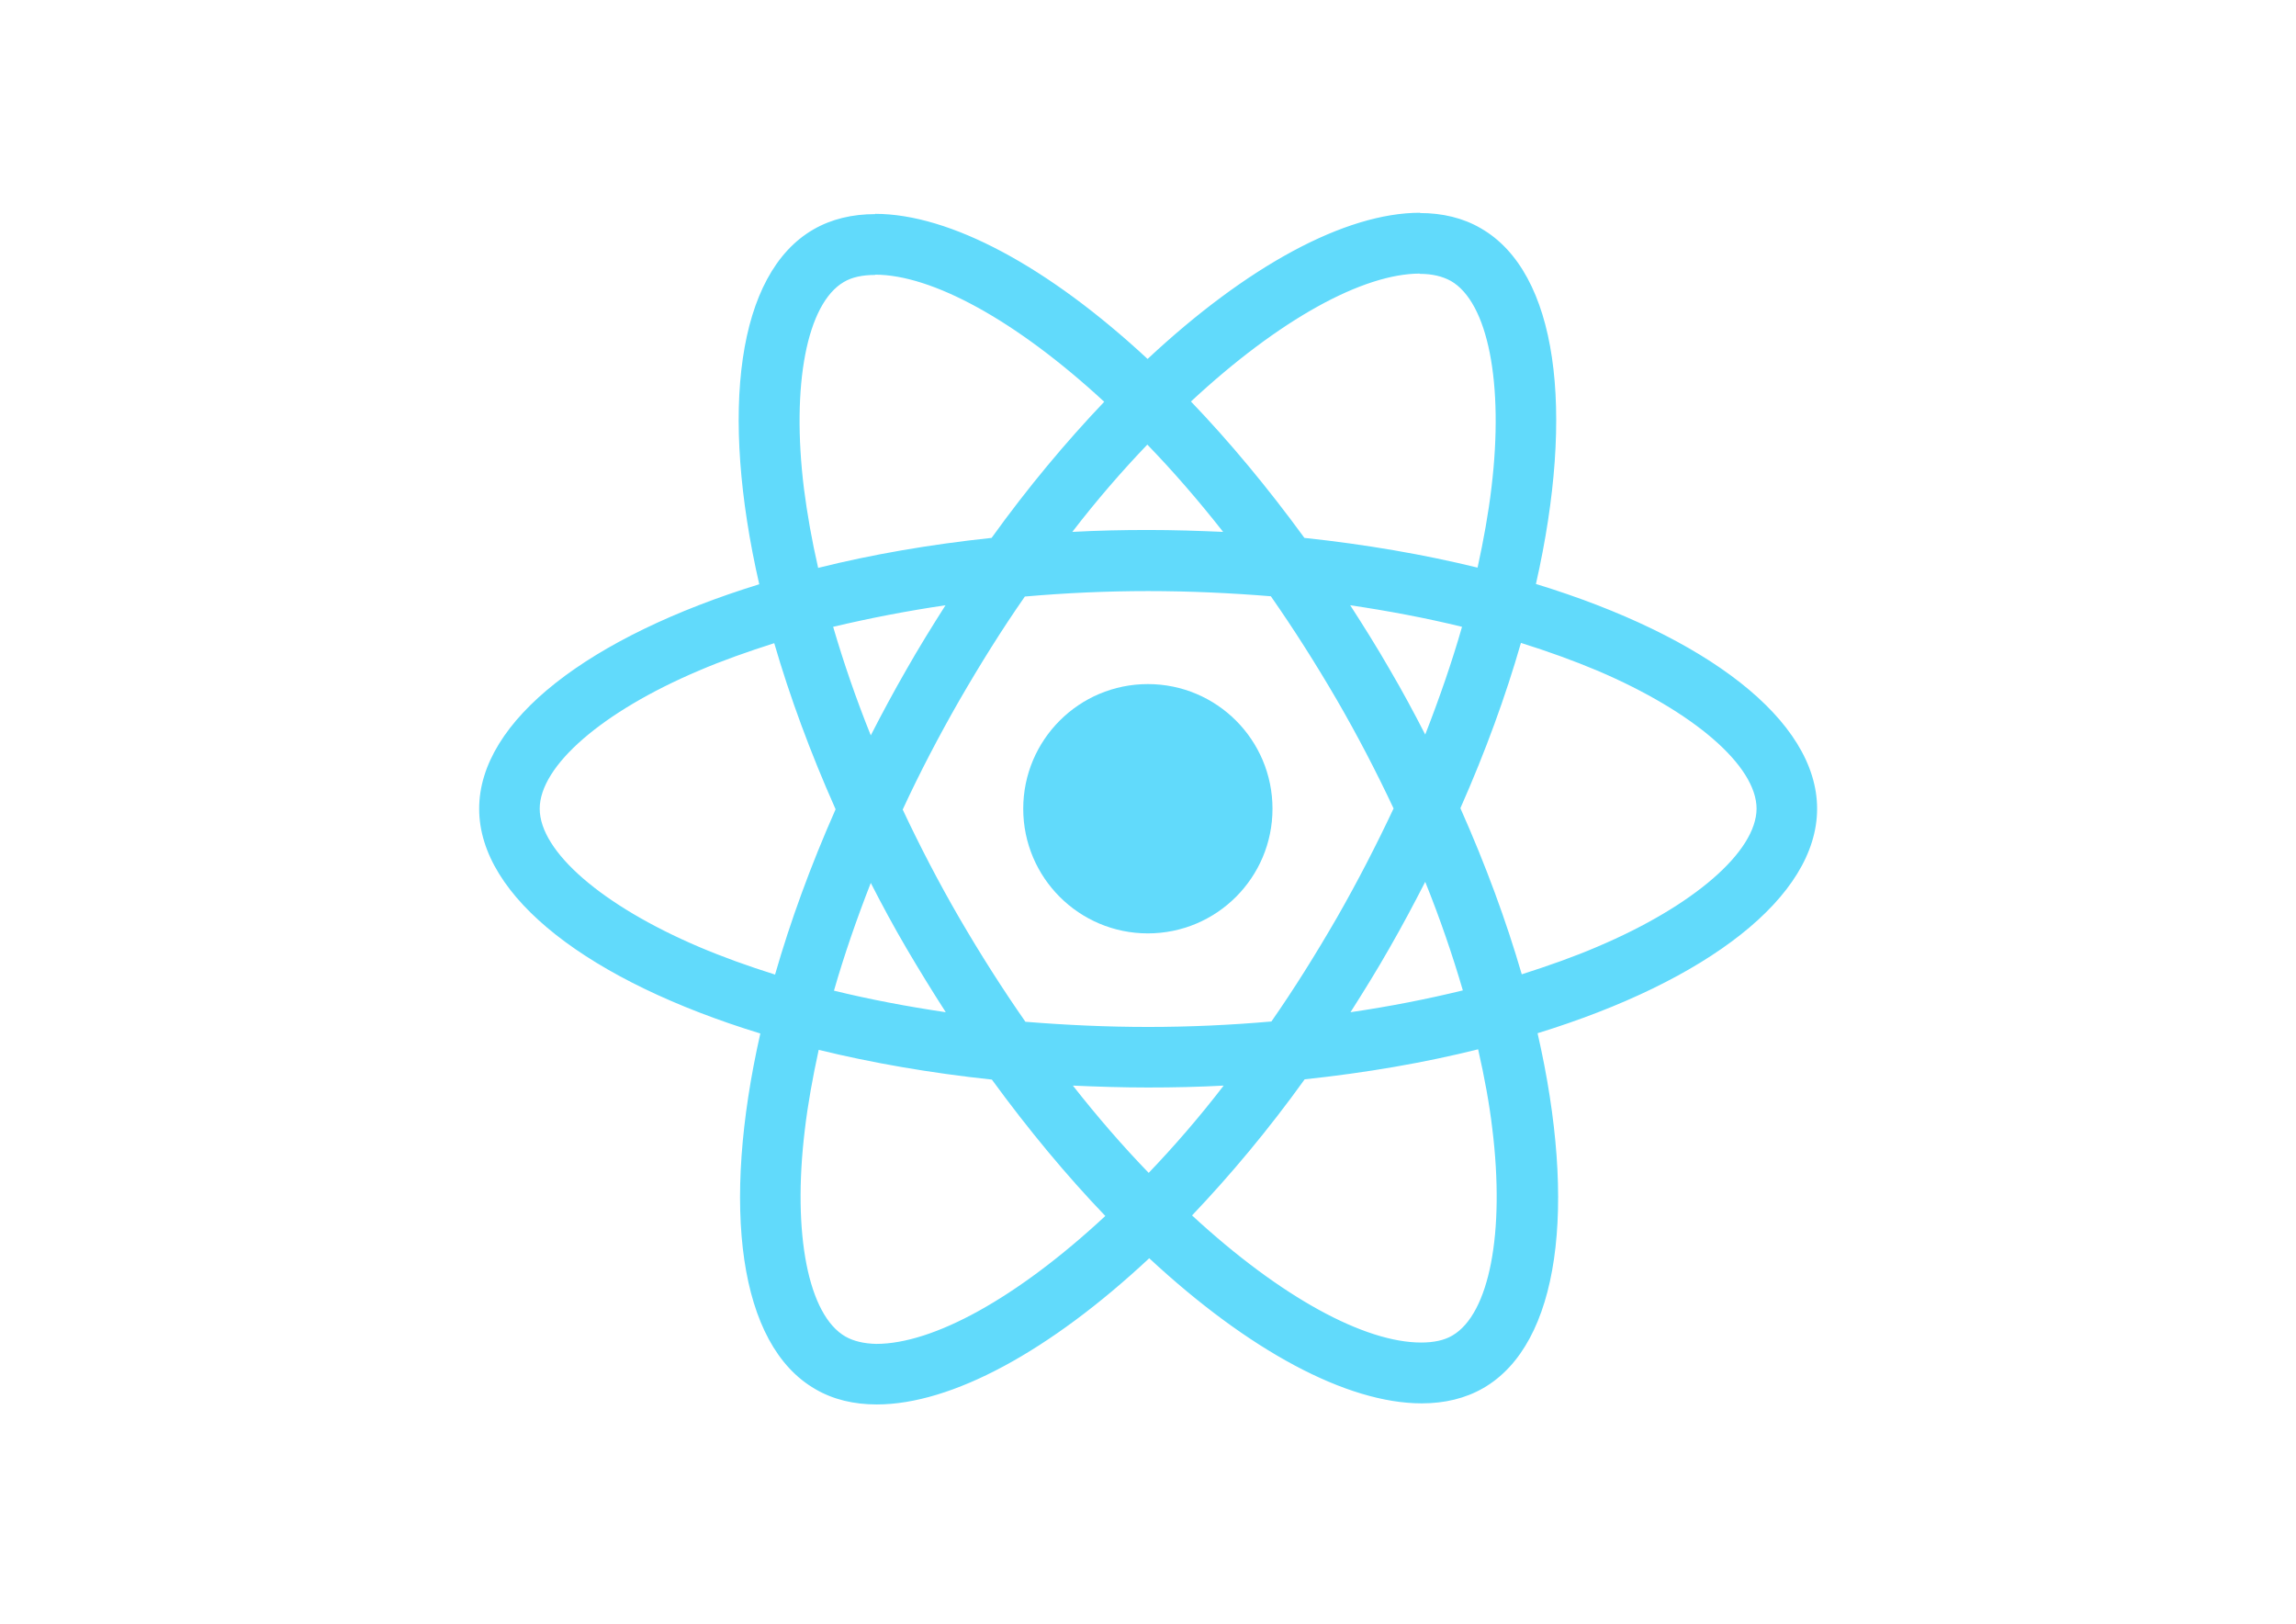
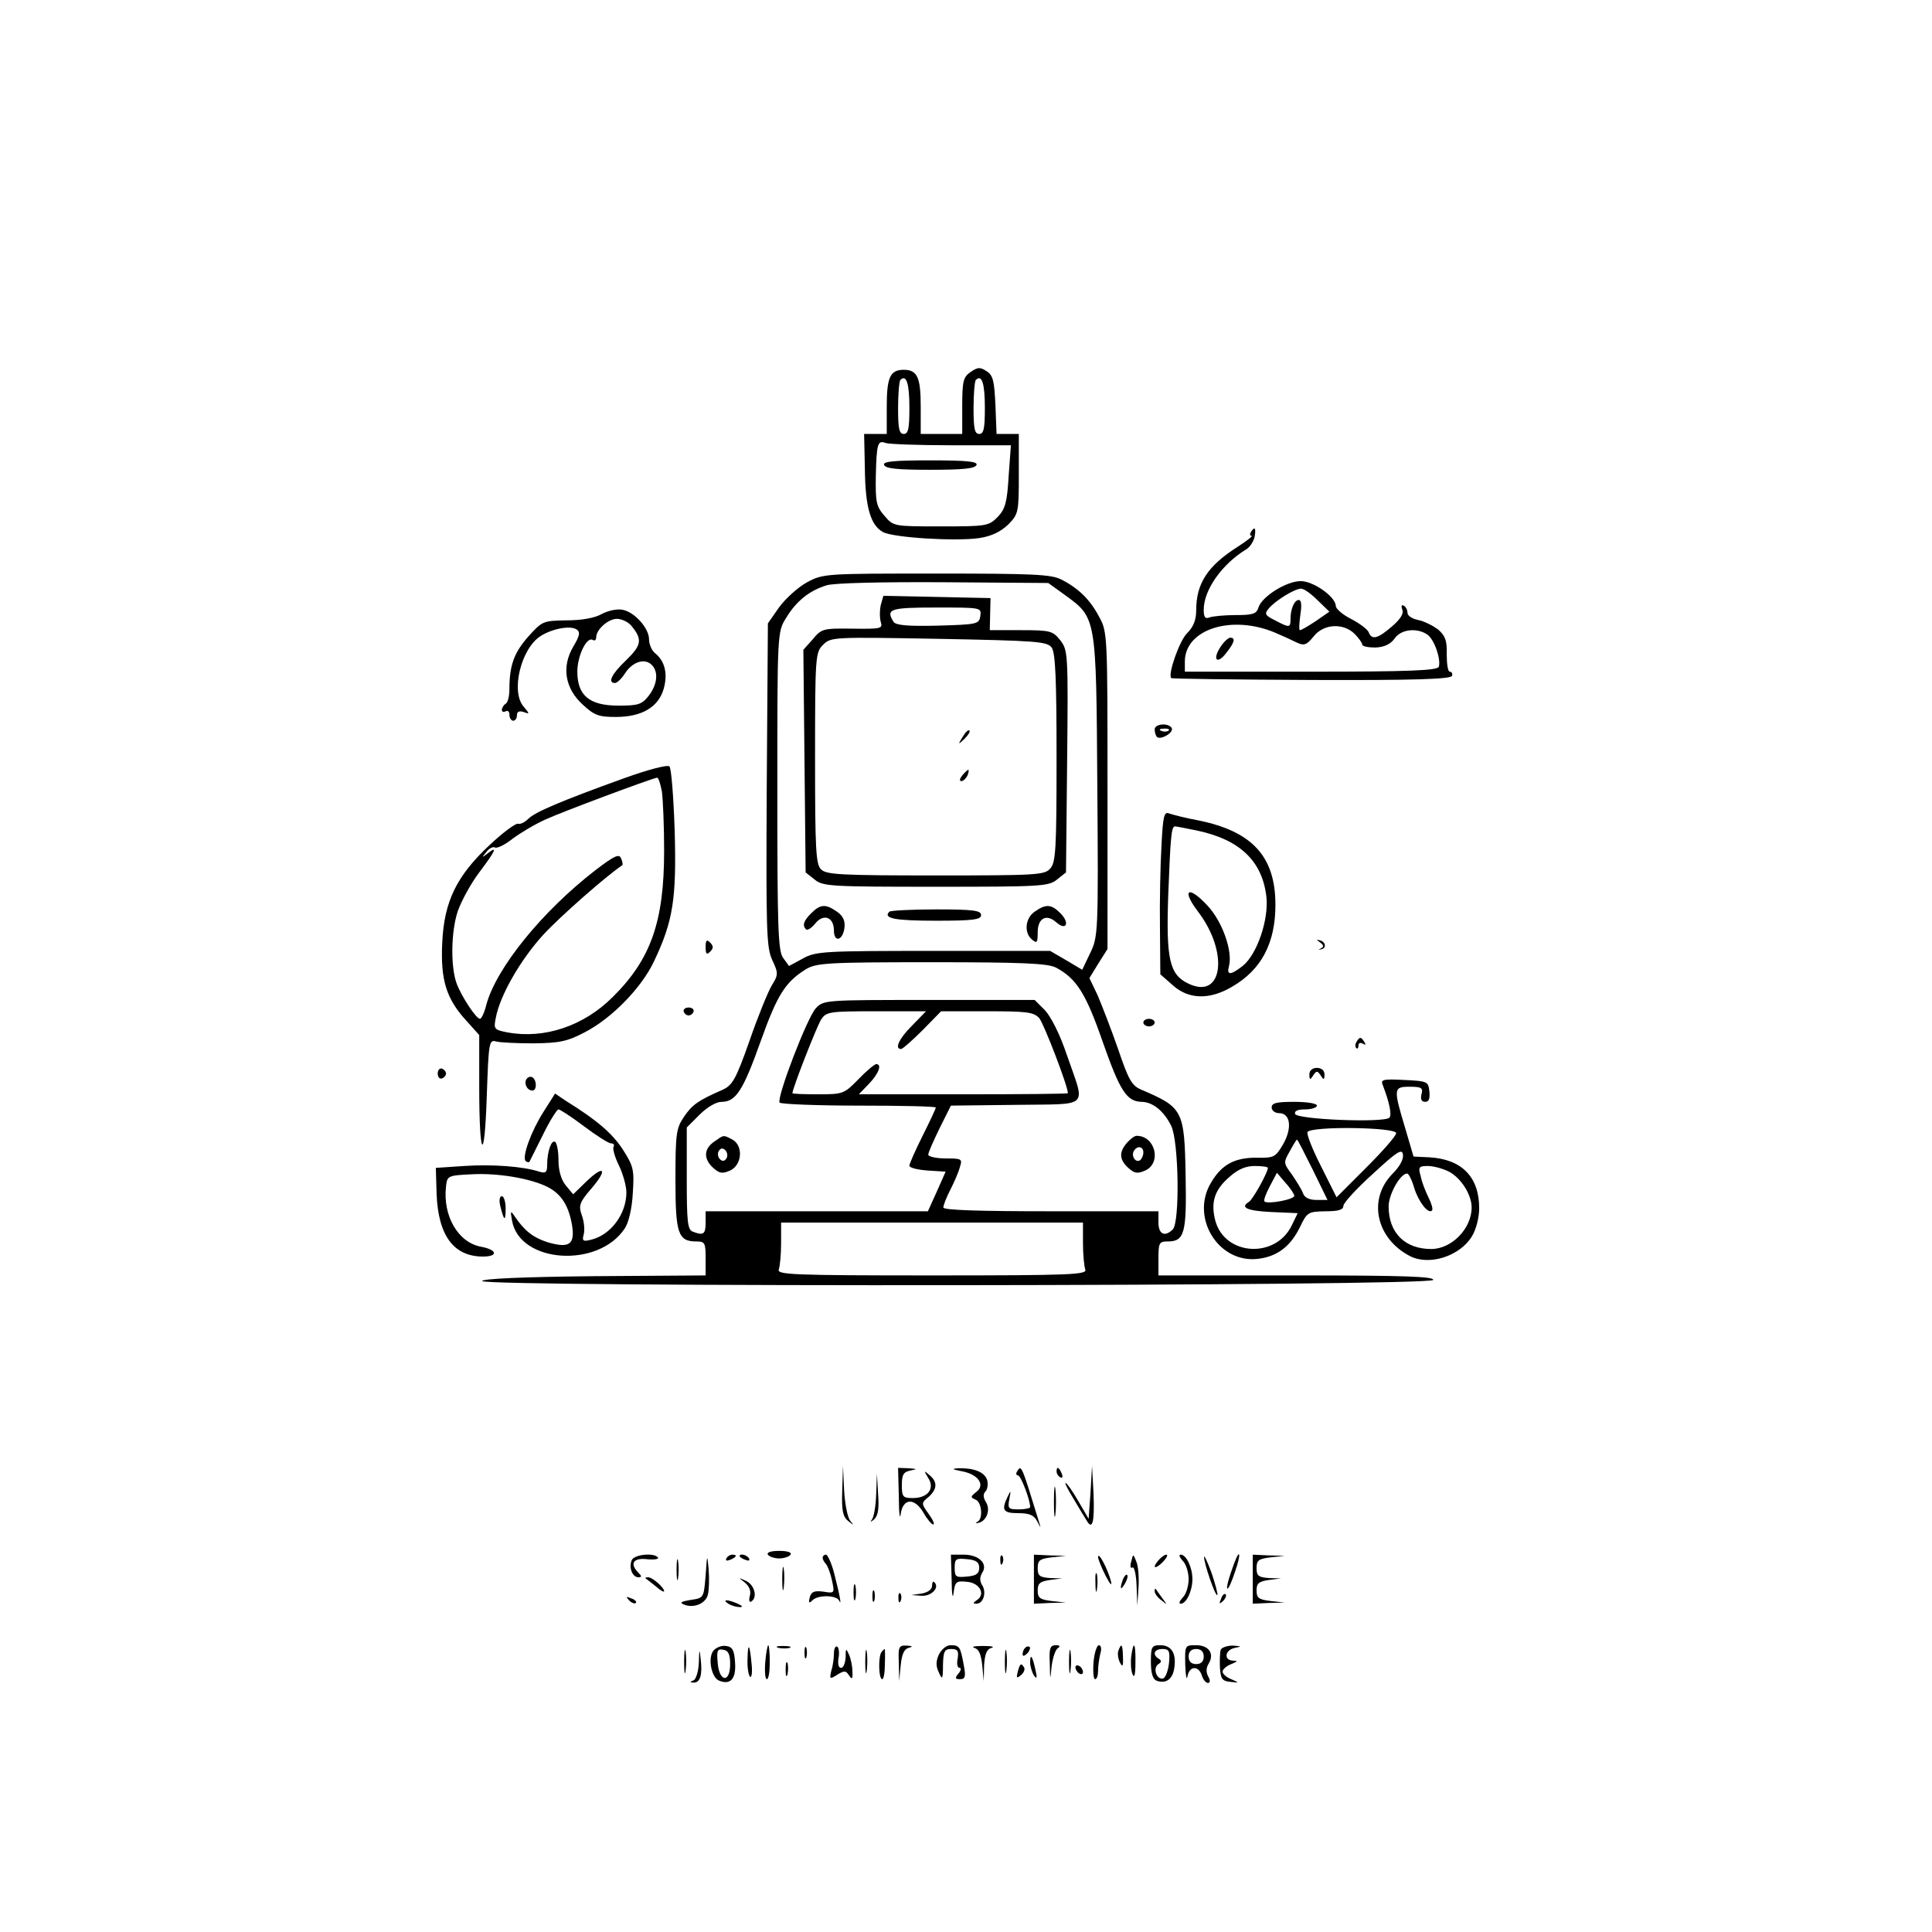
- <svg xmlns="http://www.w3.org/2000/svg" viewBox="0 0 841.9 595.3">
-   <g fill="#61DAFB">
-     <path d="M666.3 296.5c0-32.5-40.7-63.3-103.1-82.4 14.4-63.6 8-114.2-20.2-130.4-6.5-3.8-14.1-5.6-22.4-5.6v22.3c4.6 0 8.3.9 11.4 2.6 13.6 7.8 19.5 37.5 14.9 75.7-1.1 9.4-2.9 19.3-5.1 29.4-19.6-4.8-41-8.5-63.5-10.9-13.5-18.5-27.5-35.3-41.6-50 32.6-30.3 63.2-46.9 84-46.9V78c-27.5 0-63.5 19.6-99.9 53.6-36.4-33.8-72.4-53.2-99.9-53.2v22.3c20.7 0 51.4 16.5 84 46.6-14 14.7-28 31.4-41.3 49.9-22.6 2.4-44 6.1-63.6 11-2.3-10-4-19.7-5.2-29-4.7-38.2 1.1-67.9 14.6-75.8 3-1.8 6.9-2.6 11.5-2.6V78.5c-8.4 0-16 1.8-22.6 5.6-28.1 16.2-34.4 66.7-19.9 130.1-62.2 19.2-102.7 49.9-102.7 82.3 0 32.5 40.7 63.3 103.1 82.4-14.4 63.6-8 114.2 20.2 130.4 6.5 3.8 14.1 5.6 22.5 5.6 27.5 0 63.5-19.6 99.9-53.6 36.4 33.8 72.4 53.2 99.9 53.2 8.4 0 16-1.8 22.6-5.6 28.1-16.2 34.4-66.7 19.9-130.1 62-19.1 102.5-49.9 102.5-82.3zm-130.2-66.7c-3.7 12.9-8.3 26.2-13.5 39.5-4.1-8-8.4-16-13.1-24-4.6-8-9.5-15.8-14.4-23.4 14.2 2.1 27.9 4.7 41 7.9zm-45.8 106.5c-7.8 13.5-15.8 26.3-24.1 38.2-14.9 1.3-30 2-45.2 2-15.1 0-30.2-.7-45-1.9-8.3-11.9-16.4-24.6-24.2-38-7.6-13.1-14.5-26.4-20.8-39.8 6.2-13.4 13.2-26.8 20.7-39.9 7.8-13.5 15.8-26.3 24.1-38.2 14.9-1.3 30-2 45.2-2 15.1 0 30.2.7 45 1.9 8.3 11.9 16.4 24.6 24.2 38 7.6 13.1 14.5 26.4 20.8 39.8-6.3 13.4-13.2 26.8-20.7 39.9zm32.3-13c5.4 13.4 10 26.8 13.8 39.8-13.1 3.2-26.9 5.9-41.2 8 4.9-7.7 9.8-15.6 14.4-23.7 4.6-8 8.9-16.1 13-24.1zM421.2 430c-9.3-9.6-18.6-20.3-27.8-32 9 .4 18.2.7 27.5.7 9.4 0 18.7-.2 27.8-.7-9 11.7-18.3 22.4-27.5 32zm-74.4-58.9c-14.2-2.1-27.9-4.7-41-7.9 3.7-12.9 8.3-26.2 13.5-39.5 4.1 8 8.4 16 13.1 24 4.7 8 9.5 15.8 14.4 23.4zM420.7 163c9.3 9.6 18.6 20.3 27.8 32-9-.4-18.2-.7-27.5-.7-9.4 0-18.7.2-27.8.7 9-11.7 18.3-22.4 27.5-32zm-74 58.9c-4.9 7.7-9.8 15.6-14.4 23.7-4.6 8-8.9 16-13 24-5.4-13.4-10-26.8-13.8-39.8 13.1-3.1 26.9-5.8 41.2-7.9zm-90.5 125.2c-35.4-15.1-58.3-34.9-58.3-50.6 0-15.7 22.9-35.6 58.3-50.6 8.6-3.7 18-7 27.7-10.1 5.7 19.6 13.2 40 22.5 60.9-9.2 20.8-16.6 41.1-22.2 60.6-9.9-3.1-19.3-6.5-28-10.2zM310 490c-13.6-7.8-19.5-37.5-14.9-75.7 1.1-9.4 2.9-19.3 5.1-29.4 19.6 4.8 41 8.5 63.5 10.9 13.5 18.5 27.5 35.3 41.6 50-32.6 30.3-63.2 46.9-84 46.9-4.5-.1-8.3-1-11.3-2.7zm237.2-76.2c4.7 38.2-1.1 67.9-14.6 75.8-3 1.8-6.9 2.6-11.5 2.6-20.7 0-51.4-16.5-84-46.6 14-14.7 28-31.4 41.3-49.9 22.6-2.4 44-6.1 63.6-11 2.3 10.1 4.1 19.8 5.2 29.1zm38.5-66.7c-8.6 3.7-18 7-27.7 10.1-5.7-19.6-13.2-40-22.5-60.9 9.2-20.8 16.6-41.1 22.2-60.6 9.9 3.1 19.3 6.5 28.1 10.2 35.4 15.1 58.3 34.9 58.3 50.6-.1 15.7-23 35.6-58.4 50.6zM320.8 78.4z" />
-     <circle cx="420.9" cy="296.5" r="45.7" />
-     <path d="M520.5 78.1z" />
+ <svg xmlns="http://www.w3.org/2000/svg" version="1.0" width="512pt" height="512pt" viewBox="0 0 512 512" preserveAspectRatio="xMidYMid meet">
+   <g transform="translate(0,512) scale(0.1,-0.1)" fill="#000000" stroke="none">
+     <path d="M2572 4134 c-19 -13 -22 -24 -22 -90 l0 -74 -55 0 -55 0 0 73 c0 77 -9 97 -45 97 -36 0 -45 -20 -45 -97 l0 -73 -30 0 -30 0 2 -92 c1 -102 15 -150 48 -168 28 -15 192 -25 255 -16 33 5 57 17 77 36 27 28 28 31 28 134 l0 106 -30 0 -29 0 -3 76 c-3 64 -6 79 -23 90 -18 12 -24 11 -43 -2z m-162 -95 c0 -55 -3 -69 -15 -69 -12 0 -15 14 -15 68 0 38 3 72 6 75 16 16 24 -9 24 -74z m200 0 c0 -55 -3 -69 -15 -69 -12 0 -15 14 -15 68 0 38 3 72 6 75 16 16 24 -9 24 -74z m-89 -99 l158 0 -6 -82 c-4 -69 -9 -87 -29 -108 -24 -24 -29 -25 -150 -25 -126 0 -126 0 -150 28 -22 25 -24 37 -23 105 2 87 5 96 26 88 8 -3 86 -6 174 -6z" />
+     <path d="M2343 3888 c3 -10 36 -13 122 -13 86 0 119 3 123 13 3 9 -26 12 -123 12 -97 0 -126 -3 -122 -12z" />
+     <path d="M3315 3710 c-3 -5 -3 -10 2 -10 4 0 -12 -13 -37 -29 -80 -51 -110 -97 -110 -169 0 -26 -8 -44 -24 -60 -20 -19 -52 -110 -42 -119 2 -2 169 -4 371 -5 270 -1 370 2 373 11 2 6 -1 11 -6 11 -5 0 -8 21 -8 46 1 37 -4 49 -23 66 -14 10 -37 22 -53 25 -15 3 -28 11 -28 19 0 7 -4 16 -10 19 -6 3 -7 -1 -4 -10 5 -11 -5 -26 -27 -45 -38 -33 -54 -37 -62 -15 -4 8 -24 23 -47 35 -22 11 -40 27 -40 34 0 24 -59 66 -93 66 -38 0 -103 -41 -112 -70 -5 -17 -15 -20 -60 -20 -29 0 -60 -3 -69 -6 -12 -5 -16 0 -16 20 0 53 49 122 114 161 9 6 18 20 21 33 4 23 0 28 -10 12z m177 -181 l31 -30 -36 -25 c-20 -13 -38 -24 -42 -24 -3 0 -2 18 1 40 4 25 3 40 -4 40 -12 0 -22 -24 -22 -51 0 -23 -3 -23 -41 -3 -26 13 -29 17 -17 31 17 21 69 53 86 53 8 0 27 -14 44 -31z m-112 -86 c19 -8 45 -20 57 -26 19 -9 26 -6 44 16 26 34 79 37 109 7 11 -11 20 -24 20 -28 0 -5 16 -8 35 -8 24 1 40 9 51 24 17 25 60 29 87 10 19 -14 36 -66 30 -85 -4 -10 -80 -13 -339 -13 l-334 0 0 28 c1 85 125 124 240 75z" />
+     <path d="M3234 3405 c-22 -34 -8 -47 16 -15 22 28 25 40 10 40 -5 0 -17 -11 -26 -25z" />
+     <path d="M2139 3577 c-24 -13 -57 -43 -74 -66 l-30 -43 -3 -426 c-2 -386 -1 -431 14 -465 17 -36 17 -40 -1 -69 -10 -17 -37 -83 -59 -147 -36 -102 -45 -117 -71 -129 -64 -28 -80 -39 -102 -71 -21 -31 -23 -45 -23 -167 0 -144 7 -164 56 -164 22 0 24 -4 24 -45 l0 -45 -297 -2 c-193 -2 -297 -7 -295 -13 4 -16 2514 -14 2520 3 3 9 -74 12 -362 12 l-366 0 0 45 c0 41 2 45 24 45 45 0 51 21 48 174 -3 174 -7 181 -117 228 -26 11 -34 26 -62 108 -18 52 -43 116 -54 142 l-22 46 24 39 24 38 0 420 c0 411 0 421 -22 460 -24 46 -55 76 -100 99 -27 14 -75 16 -331 16 -294 0 -300 0 -343 -23z m682 -33 c85 -62 84 -55 87 -508 3 -388 2 -399 -19 -442 l-21 -44 -42 25 -43 25 -309 0 c-289 0 -312 -1 -346 -20 l-37 -20 -16 22 c-13 19 -15 80 -15 443 0 418 0 420 23 457 27 45 62 73 108 87 20 6 144 9 311 8 l276 -2 43 -31z m-23 -988 c55 -29 80 -69 125 -199 45 -128 63 -156 102 -157 30 0 60 -25 79 -64 20 -42 23 -255 4 -274 -21 -21 -38 -13 -38 18 l0 30 -285 0 c-191 0 -285 3 -285 10 0 6 8 27 19 48 10 20 22 47 25 60 7 21 4 22 -38 22 -25 0 -46 5 -46 10 0 6 14 37 30 70 l30 60 173 2 c199 3 184 -12 134 133 -18 54 -42 101 -58 118 l-27 27 -279 0 c-277 0 -280 0 -301 -22 -23 -25 -104 -236 -96 -250 3 -4 97 -8 210 -8 112 0 204 -2 204 -5 0 -3 -16 -37 -35 -75 -19 -38 -35 -74 -35 -79 0 -6 22 -11 48 -13 l48 -3 -23 -52 -24 -53 -295 0 -294 0 0 -30 c0 -31 -6 -35 -34 -24 -14 5 -16 27 -16 141 l0 135 34 34 c20 20 44 34 58 34 38 0 57 29 104 161 44 123 65 156 119 190 28 17 55 19 333 19 241 0 308 -3 330 -14z m-381 -154 c-35 -35 -47 -62 -29 -62 4 0 30 23 57 50 l49 50 122 0 c105 0 123 -2 138 -18 12 -14 76 -180 76 -199 0 -2 -125 -3 -277 -3 l-277 0 27 28 c26 27 35 52 19 52 -4 0 -26 -18 -47 -40 -38 -39 -41 -40 -107 -40 -37 0 -68 1 -68 3 0 12 64 176 76 195 14 21 21 22 146 22 l132 0 -37 -38z m453 -576 c0 -30 3 -61 6 -70 6 -14 -34 -16 -406 -16 -372 0 -412 2 -406 16 3 9 6 40 6 70 l0 54 400 0 400 0 0 -54z" />
+     <path d="M2334 3516 c-3 -14 -3 -33 0 -44 6 -18 1 -19 -75 -18 -77 1 -82 0 -105 -28 l-25 -28 3 -295 3 -295 24 -19 c22 -18 43 -19 321 -19 278 0 299 1 321 19 l24 19 3 294 c3 287 2 295 -18 321 -20 25 -26 27 -104 27 l-83 0 1 43 1 42 -142 3 -142 3 -7 -25z m264 -28 c-3 -22 -8 -23 -112 -26 -81 -2 -112 1 -118 10 -21 34 -10 38 113 38 119 0 120 0 117 -22z m189 -84 c10 -14 13 -84 13 -293 0 -241 -2 -277 -17 -293 -15 -17 -38 -18 -304 -18 -248 0 -290 2 -303 16 -14 13 -16 54 -16 295 0 270 1 280 21 300 21 21 26 21 307 16 259 -5 287 -7 299 -23z" />
+     <path d="M2551 3167 c-13 -21 -12 -21 5 -5 10 10 16 20 13 22 -3 3 -11 -5 -18 -17z" />
+     <path d="M2550 3065 c-7 -9 -8 -15 -2 -15 5 0 12 7 16 15 3 8 4 15 2 15 -2 0 -9 -7 -16 -15z" />
+     <path d="M2150 2700 c-21 -21 -24 -32 -14 -43 4 -3 14 3 24 15 22 28 50 18 50 -18 0 -33 24 -27 28 8 2 18 -4 31 -20 42 -30 21 -44 20 -68 -4z" />
+     <path d="M2742 2704 c-25 -17 -29 -56 -7 -74 13 -11 15 -8 15 19 0 38 23 50 49 27 27 -24 37 -2 11 24 -24 24 -38 25 -68 4z" />
+     <path d="M2357 2704 c-18 -18 15 -24 124 -24 99 0 119 3 119 15 0 12 -20 15 -118 15 -65 0 -122 -3 -125 -6z" />
+     <path d="M1892 2094 c-27 -19 -28 -45 -2 -69 17 -15 24 -16 45 -7 32 15 35 66 6 82 -25 13 -22 13 -49 -6z m33 -44 c-5 -8 -11 -8 -17 -2 -6 6 -7 16 -3 22 5 8 11 8 17 2 6 -6 7 -16 3 -22z" />
+     <path d="M2987 2092 c-22 -25 -21 -45 3 -67 17 -15 24 -16 45 -7 44 20 27 92 -23 92 -5 0 -16 -8 -25 -18z m43 -26 c0 -8 -4 -17 -9 -21 -12 -7 -24 12 -16 25 9 15 25 12 25 -4z" />
+     <path d="M1595 3493 c-19 -11 -54 -17 -94 -17 -62 -1 -64 -2 -101 -43 -38 -43 -50 -77 -50 -139 0 -18 -4 -36 -10 -39 -5 -3 -10 -11 -10 -16 0 -6 5 -7 10 -4 6 3 10 -1 10 -9 0 -9 5 -16 10 -16 6 0 10 7 10 15 0 9 6 12 18 8 16 -6 16 -5 0 14 -35 39 -8 153 44 187 31 20 79 29 96 18 10 -7 9 -16 -9 -46 -31 -53 -22 -110 25 -153 31 -29 43 -33 88 -33 69 0 113 26 127 75 11 40 3 73 -23 94 -9 7 -16 24 -16 37 0 29 -38 72 -70 78 -14 3 -38 -2 -55 -11z m77 -30 c31 -37 29 -52 -12 -92 -39 -37 -51 -61 -30 -61 5 0 17 11 26 25 19 30 50 41 69 25 21 -18 18 -53 -6 -84 -18 -23 -28 -26 -80 -26 -77 0 -109 27 -109 90 0 42 25 94 41 84 5 -3 9 0 9 7 0 21 32 49 55 49 12 0 29 -8 37 -17z" />
+     <path d="M3060 3187 c0 -8 3 -17 6 -20 10 -9 46 12 39 24 -9 14 -45 11 -45 -4z m37 -3 c-3 -3 -12 -4 -19 -1 -8 3 -5 6 6 6 11 1 17 -2 13 -5z" />
+     <path d="M1655 3058 c-169 -61 -237 -90 -255 -108 -9 -9 -21 -15 -27 -13 -6 2 -40 -23 -75 -56 -88 -82 -121 -150 -126 -259 -5 -99 11 -149 63 -206 l35 -39 0 -137 c0 -191 14 -208 20 -25 5 144 6 150 25 145 11 -3 56 -5 100 -5 68 1 88 5 134 29 72 37 151 118 184 188 51 107 60 166 55 346 -3 90 -9 167 -14 171 -5 5 -58 -9 -119 -31z m99 -35 c3 -21 6 -92 6 -158 0 -187 -35 -287 -136 -387 -77 -77 -181 -112 -279 -94 -36 7 -37 9 -31 39 11 59 65 153 125 219 45 49 168 157 210 185 2 1 1 9 -3 18 -5 13 -17 8 -68 -31 -141 -109 -262 -258 -289 -356 -5 -21 -13 -38 -17 -38 -10 0 -49 59 -62 94 -16 44 -15 136 3 191 10 28 35 74 57 103 43 57 50 72 23 51 -16 -13 -17 -12 -4 3 7 10 18 15 23 12 5 -3 26 7 46 23 20 15 60 39 87 51 43 20 279 108 296 111 4 1 9 -16 13 -36z" />
+     <path d="M3078 2878 c-3 -51 -5 -148 -4 -216 l1 -124 33 -29 c42 -38 98 -39 157 -4 78 45 115 116 115 217 0 128 -61 195 -205 224 -33 6 -67 15 -76 18 -14 6 -17 -5 -21 -86z m94 41 c114 -24 173 -81 184 -175 7 -61 -25 -154 -63 -184 -32 -25 -43 -25 -36 0 10 39 -17 117 -57 160 -51 55 -70 43 -25 -16 82 -108 66 -234 -25 -191 -51 24 -60 64 -54 237 6 152 8 180 18 180 3 0 29 -5 58 -11z" />
+     <path d="M1870 2610 c0 -19 3 -21 12 -12 9 9 9 15 0 24 -9 9 -12 7 -12 -12z" />
+     <path d="M3499 2622 c9 -7 10 -11 2 -15 -7 -4 -8 -5 -1 -3 16 2 14 20 -2 24 -10 3 -10 2 1 -6z" />
+     <path d="M1812 2439 c2 -6 8 -10 13 -10 5 0 11 4 13 10 2 6 -4 11 -13 11 -9 0 -15 -5 -13 -11z" />
+     <path d="M3030 2410 c0 -5 7 -10 15 -10 8 0 15 5 15 10 0 6 -7 10 -15 10 -8 0 -15 -4 -15 -10z" />
+     <path d="M3595 2359 c-4 -6 -4 -13 -1 -16 3 -4 6 -1 6 6 0 7 5 9 12 5 7 -4 8 -3 4 4 -9 15 -13 15 -21 1z" />
+     <path d="M1160 2275 c0 -9 5 -15 11 -13 6 2 11 8 11 13 0 5 -5 11 -11 13 -6 2 -11 -4 -11 -13z" />
+     <path d="M3470 2273 c0 -15 2 -16 10 -3 9 13 11 13 20 0 8 -13 10 -12 10 3 0 10 -8 17 -20 17 -12 0 -20 -7 -20 -17z" />
+     <path d="M1395 2260 c-7 -12 2 -30 16 -30 12 0 12 27 0 35 -5 3 -12 1 -16 -5z" />
+     <path d="M3665 2243 c17 -44 24 -78 17 -85 -14 -14 -245 -5 -250 10 -2 8 7 12 27 12 17 0 31 5 31 10 0 6 -27 10 -60 10 -47 0 -60 -3 -60 -15 0 -8 9 -15 20 -15 30 0 35 -40 10 -83 -20 -34 -24 -36 -71 -35 -57 0 -91 -18 -119 -65 -57 -93 19 -216 124 -203 51 6 86 33 111 84 19 40 22 41 68 42 34 0 47 4 47 14 0 8 35 46 78 85 65 60 78 68 80 51 2 -12 -9 -32 -27 -50 -67 -67 -45 -172 46 -219 51 -26 132 0 164 53 11 18 19 50 19 74 0 83 -46 130 -132 135 l-42 2 -22 75 c-32 106 -31 110 12 110 31 0 36 -3 31 -20 -3 -13 0 -20 10 -20 10 0 13 9 11 28 -3 26 -5 27 -67 30 -58 3 -63 1 -56 -15z m35 -126 c0 -7 -36 -48 -79 -91 l-79 -79 -41 82 c-23 45 -39 86 -36 91 10 16 235 13 235 -3z m-221 -97 l39 -80 -29 0 c-19 0 -32 6 -36 18 -3 9 -17 31 -29 49 -23 31 -23 32 -6 62 9 17 18 31 19 31 2 0 20 -36 42 -80z m-119 5 c0 -12 -40 -84 -50 -90 -25 -15 -5 -24 60 -27 l69 -3 -16 -33 c-43 -88 -176 -80 -202 12 -13 49 -3 82 36 116 23 21 44 30 68 30 19 0 35 -2 35 -5z m480 -10 c32 -17 60 -61 60 -95 0 -56 -53 -110 -107 -110 -70 0 -113 43 -113 113 0 32 31 87 49 87 4 0 13 -17 19 -39 12 -37 37 -69 47 -59 3 3 -1 18 -9 34 -8 16 -18 41 -21 57 -7 24 -5 27 19 27 15 0 40 -7 56 -15z m-410 -64 c0 -10 -71 -23 -79 -15 -3 3 4 21 14 40 l19 36 23 -27 c13 -14 23 -30 23 -34z" />
+     <path d="M1440 2173 c-33 -52 -57 -119 -47 -130 4 -3 8 -4 10 -2 1 2 17 34 36 72 18 37 37 67 41 67 4 0 35 -20 68 -45 33 -25 65 -45 71 -45 7 0 10 -4 7 -9 -3 -4 3 -27 14 -49 11 -23 20 -55 20 -72 0 -57 -41 -112 -92 -125 -23 -6 -26 -4 -21 14 3 11 1 34 -5 50 -9 26 -7 34 25 71 44 51 35 65 -13 19 l-35 -34 -20 24 c-12 15 -19 39 -19 67 0 23 -4 45 -9 48 -10 6 -21 -26 -21 -62 0 -19 -4 -22 -21 -17 -42 14 -126 20 -199 15 l-75 -5 2 -68 c4 -111 45 -167 123 -167 41 0 38 18 -5 26 -61 11 -102 82 -93 160 3 28 5 29 68 32 69 4 157 -11 202 -34 36 -19 55 -49 64 -101 8 -51 -7 -62 -65 -45 -37 12 -60 29 -86 67 -12 18 -13 17 -8 -10 20 -113 229 -127 299 -20 10 15 19 53 21 93 4 62 2 71 -26 115 -28 43 -68 78 -152 130 l-28 19 -31 -49z" />
+     <path d="M1326 1923 c10 -40 14 -41 14 -5 0 18 -5 32 -10 32 -6 0 -8 -11 -4 -27z" />
+     <path d="M2232 1169 c-2 -53 2 -69 16 -80 15 -12 16 -12 5 1 -7 9 -14 45 -16 80 l-3 65 -2 -66z" />
+     <path d="M2382 1153 c0 -43 3 -63 5 -45 6 42 37 44 61 2 9 -16 21 -30 25 -30 5 0 -1 13 -12 28 -20 28 -20 29 0 45 23 21 24 40 2 58 -15 13 -15 12 -3 -8 18 -28 -1 -53 -41 -53 -26 0 -29 3 -29 34 0 28 4 35 23 39 19 4 18 4 -5 6 l-28 1 2 -77z" />
+     <path d="M2549 1221 c44 -8 63 -37 38 -55 -15 -12 -16 -14 -2 -20 17 -6 21 -52 5 -59 -6 -3 -5 -4 2 -3 22 4 34 34 21 55 -8 13 -8 22 -1 29 5 5 7 19 4 30 -7 21 -35 32 -76 31 -19 -1 -17 -3 9 -8z" />
+     <path d="M2695 1220 c-3 -5 -2 -10 3 -10 7 0 32 -64 32 -84 0 -3 -14 -6 -30 -6 -28 0 -30 2 -25 28 4 22 4 24 -4 7 -18 -37 -13 -45 27 -45 30 0 42 -5 51 -22 9 -18 10 -19 5 -3 -48 156 -47 154 -59 135z" />
+     <path d="M2800 1221 c0 -6 4 -13 10 -16 6 -3 7 1 4 9 -7 18 -14 21 -14 7z" />
+     <path d="M2890 1165 l-5 -70 -28 48 c-15 26 -30 47 -33 47 -3 0 7 -19 21 -42 14 -24 30 -50 35 -58 15 -26 21 -4 18 71 l-4 74 -4 -70z" />
+     <path d="M2322 1160 c-1 -31 -6 -61 -12 -68 -5 -7 -3 -6 6 1 11 10 14 28 11 68 l-3 54 -2 -55z" />
+     <path d="M2793 1140 c0 -36 2 -50 4 -32 2 17 2 47 0 65 -2 17 -4 3 -4 -33z" />
+     <path d="M2035 1000 c3 -5 17 -10 30 -10 13 0 27 5 30 10 4 6 -8 10 -30 10 -22 0 -34 -4 -30 -10z" />
+     <path d="M1674 985 c-8 -20 2 -45 18 -45 9 0 9 3 0 12 -24 24 -14 40 22 36 19 -2 32 0 30 4 -9 14 -64 9 -70 -7z" />
+     <path d="M1793 960 c0 -25 2 -35 4 -22 2 12 2 32 0 45 -2 12 -4 2 -4 -23z" />
+     <path d="M1870 945 c-5 -60 -5 -60 -40 -65 -24 -4 -30 -7 -18 -12 26 -11 58 2 64 26 3 13 4 42 2 67 -4 42 -4 41 -8 -16z" />
+     <path d="M1925 990 c-3 -6 1 -7 9 -4 18 7 21 14 7 14 -6 0 -13 -4 -16 -10z" />
+     <path d="M1960 996 c0 -2 7 -7 16 -10 8 -3 12 -2 9 4 -6 10 -25 14 -25 6z" />
+     <path d="M2180 992 c0 -4 4 -12 9 -17 5 -6 12 -25 16 -44 7 -33 7 -34 -23 -29 -24 3 -32 0 -36 -15 -4 -15 -2 -17 7 -8 15 15 64 14 71 -1 7 -16 2 13 -14 75 -7 26 -17 47 -21 47 -5 0 -9 -4 -9 -8z" />
+     <path d="M2522 933 c0 -38 3 -53 5 -35 4 31 7 33 36 30 34 -3 50 -34 25 -49 -10 -7 -10 -9 0 -9 18 0 27 30 15 49 -7 11 -7 21 0 33 16 24 -9 48 -49 48 l-34 0 2 -67z m73 32 c0 -15 -8 -21 -32 -23 -30 -3 -33 -1 -33 23 0 24 3 26 33 23 24 -2 32 -8 32 -23z" />
+     <path d="M2651 984 c0 -11 3 -14 6 -6 3 7 2 16 -1 19 -3 4 -6 -2 -5 -13z" />
+     <path d="M2740 935 l0 -65 43 2 42 1 -37 4 c-32 4 -38 8 -38 28 0 19 6 24 33 28 l32 4 -32 1 c-28 2 -33 6 -33 26 0 21 5 25 38 29 l37 4 -42 1 -43 2 0 -65z" />
+     <path d="M2910 994 c0 -6 9 -28 20 -50 12 -23 18 -29 14 -14 -8 31 -33 79 -34 64z" />
+     <path d="M2998 982 c-4 -12 -2 -20 3 -16 5 3 10 -19 11 -48 l2 -53 3 45 c2 25 0 57 -5 70 -9 23 -9 23 -14 2z" />
+     <path d="M3070 985 c-19 -22 -8 -25 13 -3 9 10 13 18 8 18 -5 0 -14 -7 -21 -15z" />
+     <path d="M3134 984 c9 -8 16 -31 16 -49 0 -18 -7 -41 -16 -49 -8 -9 -11 -16 -5 -16 15 0 31 34 31 65 0 31 -16 65 -31 65 -6 0 -3 -7 5 -16z" />
+     <path d="M3191 994 c-1 -15 30 -106 35 -101 2 2 -5 28 -15 58 -11 30 -20 49 -20 43z" />
+     <path d="M3271 978 c-16 -43 -22 -68 -18 -68 3 0 12 20 20 45 16 45 14 65 -2 23z" />
+     <path d="M3320 935 l0 -65 43 2 42 1 -37 4 c-32 4 -38 8 -38 28 0 19 6 24 33 28 l32 4 -32 1 c-28 2 -33 6 -33 26 0 21 5 25 38 29 l37 4 -42 1 -43 2 0 -65z" />
+     <path d="M2073 935 c0 -27 2 -38 4 -22 2 15 2 37 0 50 -2 12 -4 0 -4 -28z" />
+     <path d="M2903 925 c0 -22 2 -30 4 -17 2 12 2 30 0 40 -3 9 -5 -1 -4 -23z" />
+     <path d="M2976 935 c-9 -26 -7 -32 5 -12 6 10 9 21 6 23 -2 3 -7 -2 -11 -11z" />
+     <path d="M1711 937 c2 -1 14 -11 27 -21 12 -11 22 -16 22 -13 0 10 -31 37 -42 37 -6 0 -9 -1 -7 -3z" />
+     <path d="M1974 926 c12 -10 17 -23 13 -36 -3 -11 -1 -18 4 -14 17 10 9 43 -13 54 -22 10 -22 10 -4 -4z" />
+     <path d="M2262 900 c0 -19 2 -27 5 -17 2 9 2 25 0 35 -3 9 -5 1 -5 -18z" />
+     <path d="M2470 917 c0 -9 -11 -17 -27 -20 l-28 -4 28 -2 c26 -1 48 22 33 36 -3 4 -6 -1 -6 -10z" />
+     <path d="M2312 890 c0 -14 2 -19 5 -12 2 6 2 18 0 25 -3 6 -5 1 -5 -13z" />
+     <path d="M3060 903 c0 -6 8 -17 18 -24 16 -13 16 -13 2 6 -8 11 -16 22 -17 24 -2 2 -3 0 -3 -6z" />
+     <path d="M2381 884 c0 -11 3 -14 6 -6 3 7 2 16 -1 19 -3 4 -6 -2 -5 -13z" />
+     <path d="M3236 883 c-6 -14 -5 -15 5 -6 7 7 10 15 7 18 -3 3 -9 -2 -12 -12z" />
+     <path d="M1667 879 c7 -7 15 -10 18 -7 3 3 -2 9 -12 12 -14 6 -15 5 -6 -5z" />
+     <path d="M1930 870 c8 -5 22 -9 30 -9 10 0 8 3 -5 9 -27 12 -43 12 -25 0z" />
+     <path d="M1813 715 c0 -27 2 -38 4 -22 2 15 2 37 0 50 -2 12 -4 0 -4 -28z" />
+     <path d="M1891 746 c-16 -19 -6 -72 15 -80 30 -12 45 5 42 48 -2 33 -7 42 -24 44 -11 2 -26 -4 -33 -12z m44 -36 c0 -51 -29 -48 -33 3 -3 33 -1 38 15 35 13 -2 18 -12 18 -38z" />
+     <path d="M1981 723 c-1 -23 3 -44 7 -47 4 -2 6 12 4 32 -5 56 -10 62 -11 15z" />
+     <path d="M2028 715 c-2 -25 0 -45 4 -45 5 0 8 20 8 45 0 25 -2 45 -4 45 -2 0 -6 -20 -8 -45z" />
+     <path d="M2063 753 c9 -2 23 -2 30 0 6 3 -1 5 -18 5 -16 0 -22 -2 -12 -5z" />
+     <path d="M2132 740 c0 -14 2 -19 5 -12 2 6 2 18 0 25 -3 6 -5 1 -5 -13z" />
+     <path d="M2210 738 c0 -13 -3 -34 -7 -46 -5 -22 -4 -23 16 -10 18 11 23 11 31 -2 8 -12 10 -10 9 10 0 14 -4 34 -9 45 -8 18 -9 17 -9 -7 -1 -16 -6 -28 -12 -28 -7 0 -9 10 -7 25 3 14 1 28 -3 31 -5 3 -9 -5 -9 -18z" />
+     <path d="M2293 715 c0 -27 2 -38 4 -22 2 15 2 37 0 50 -2 12 -4 0 -4 -28z" />
+     <path d="M2382 713 l1 -48 4 42 c3 29 9 43 21 46 12 3 11 5 -5 6 -21 1 -23 -3 -21 -46z" />
+     <path d="M2488 735 c-8 -18 -8 -31 0 -47 9 -21 11 -19 11 20 1 36 4 42 22 42 17 0 20 -5 17 -25 -3 -14 -1 -25 5 -25 5 0 4 -7 -3 -15 -10 -12 -9 -15 4 -15 14 0 16 6 10 38 -9 48 -11 52 -35 52 -11 0 -24 -11 -31 -25z" />
+     <path d="M2582 753 c12 -3 18 -17 21 -46 l4 -42 1 42 c2 30 7 43 20 46 9 3 -1 5 -23 5 -22 0 -32 -2 -23 -5z" />
+     <path d="M2663 715 c0 -27 2 -38 4 -22 2 15 2 37 0 50 -2 12 -4 0 -4 -28z" />
+     <path d="M2717 753 c-4 -3 -7 -11 -7 -17 0 -6 5 -5 12 2 6 6 9 14 7 17 -3 3 -9 2 -12 -2z" />
+     <path d="M2782 713 c1 -48 1 -48 5 -8 3 22 10 43 16 47 8 5 6 8 -5 8 -15 0 -18 -8 -16 -47z" />
+     <path d="M2833 715 c0 -27 2 -38 4 -22 2 15 2 37 0 50 -2 12 -4 0 -4 -28z" />
+     <path d="M2898 715 c-2 -25 0 -45 4 -45 5 0 8 10 8 23 0 12 3 32 6 45 4 12 2 22 -4 22 -5 0 -12 -20 -14 -45z" />
+     <path d="M2964 746 c-3 -8 -1 -22 4 -32 7 -13 9 -10 8 15 -1 34 -4 38 -12 17z" />
+     <path d="M2998 731 c-2 -16 -1 -37 3 -47 5 -13 8 -3 8 29 1 53 -5 62 -11 18z" />
+     <path d="M3050 716 c0 -30 5 -46 15 -50 25 -9 43 4 47 34 6 39 -8 60 -37 60 -23 0 -25 -4 -25 -44z m48 -3 c-2 -20 -9 -38 -15 -41 -18 -5 -29 28 -13 38 8 5 9 9 1 14 -18 11 -13 26 10 26 17 0 20 -5 17 -37z" />
+     <path d="M3141 708 c1 -29 4 -43 6 -30 5 27 29 29 38 2 3 -11 11 -20 16 -20 6 0 7 6 1 17 -6 11 -6 23 1 34 16 26 1 49 -33 49 -30 0 -30 0 -29 -52z m49 22 c0 -13 -7 -20 -20 -20 -13 0 -20 7 -20 20 0 13 7 20 20 20 13 0 20 -7 20 -20z" />
+     <path d="M3235 748 c-2 -7 -3 -29 -2 -48 2 -29 6 -35 27 -37 25 -3 25 -3 3 7 -13 5 -23 14 -23 20 0 6 10 15 23 20 17 7 18 9 5 9 -26 1 -22 29 5 34 19 4 18 4 -6 6 -15 0 -29 -5 -32 -11z" />
+     <path d="M1852 713 c-1 -23 -8 -44 -14 -46 -10 -4 -10 -6 0 -6 17 -1 24 20 19 61 -3 30 -4 30 -5 -9z" />
+     <path d="M2337 743 c-10 -9 -9 -73 1 -73 4 0 7 18 7 40 1 22 0 40 0 40 -1 0 -5 -3 -8 -7z" />
+     <path d="M2730 714 c0 -10 5 -26 10 -34 8 -11 9 -7 4 15 -8 37 -14 45 -14 19z" />
+     <path d="M2082 695 c0 -16 2 -22 5 -12 2 9 2 23 0 30 -3 6 -5 -1 -5 -18z" />
+     <path d="M2697 689 c-4 -16 -3 -18 9 -8 7 6 11 15 8 20 -8 13 -11 11 -17 -12z" />
+     <path d="M2850 701 c0 -5 5 -13 10 -16 6 -3 10 -2 10 4 0 5 -4 13 -10 16 -5 3 -10 2 -10 -4z" />
  </g>
</svg>
